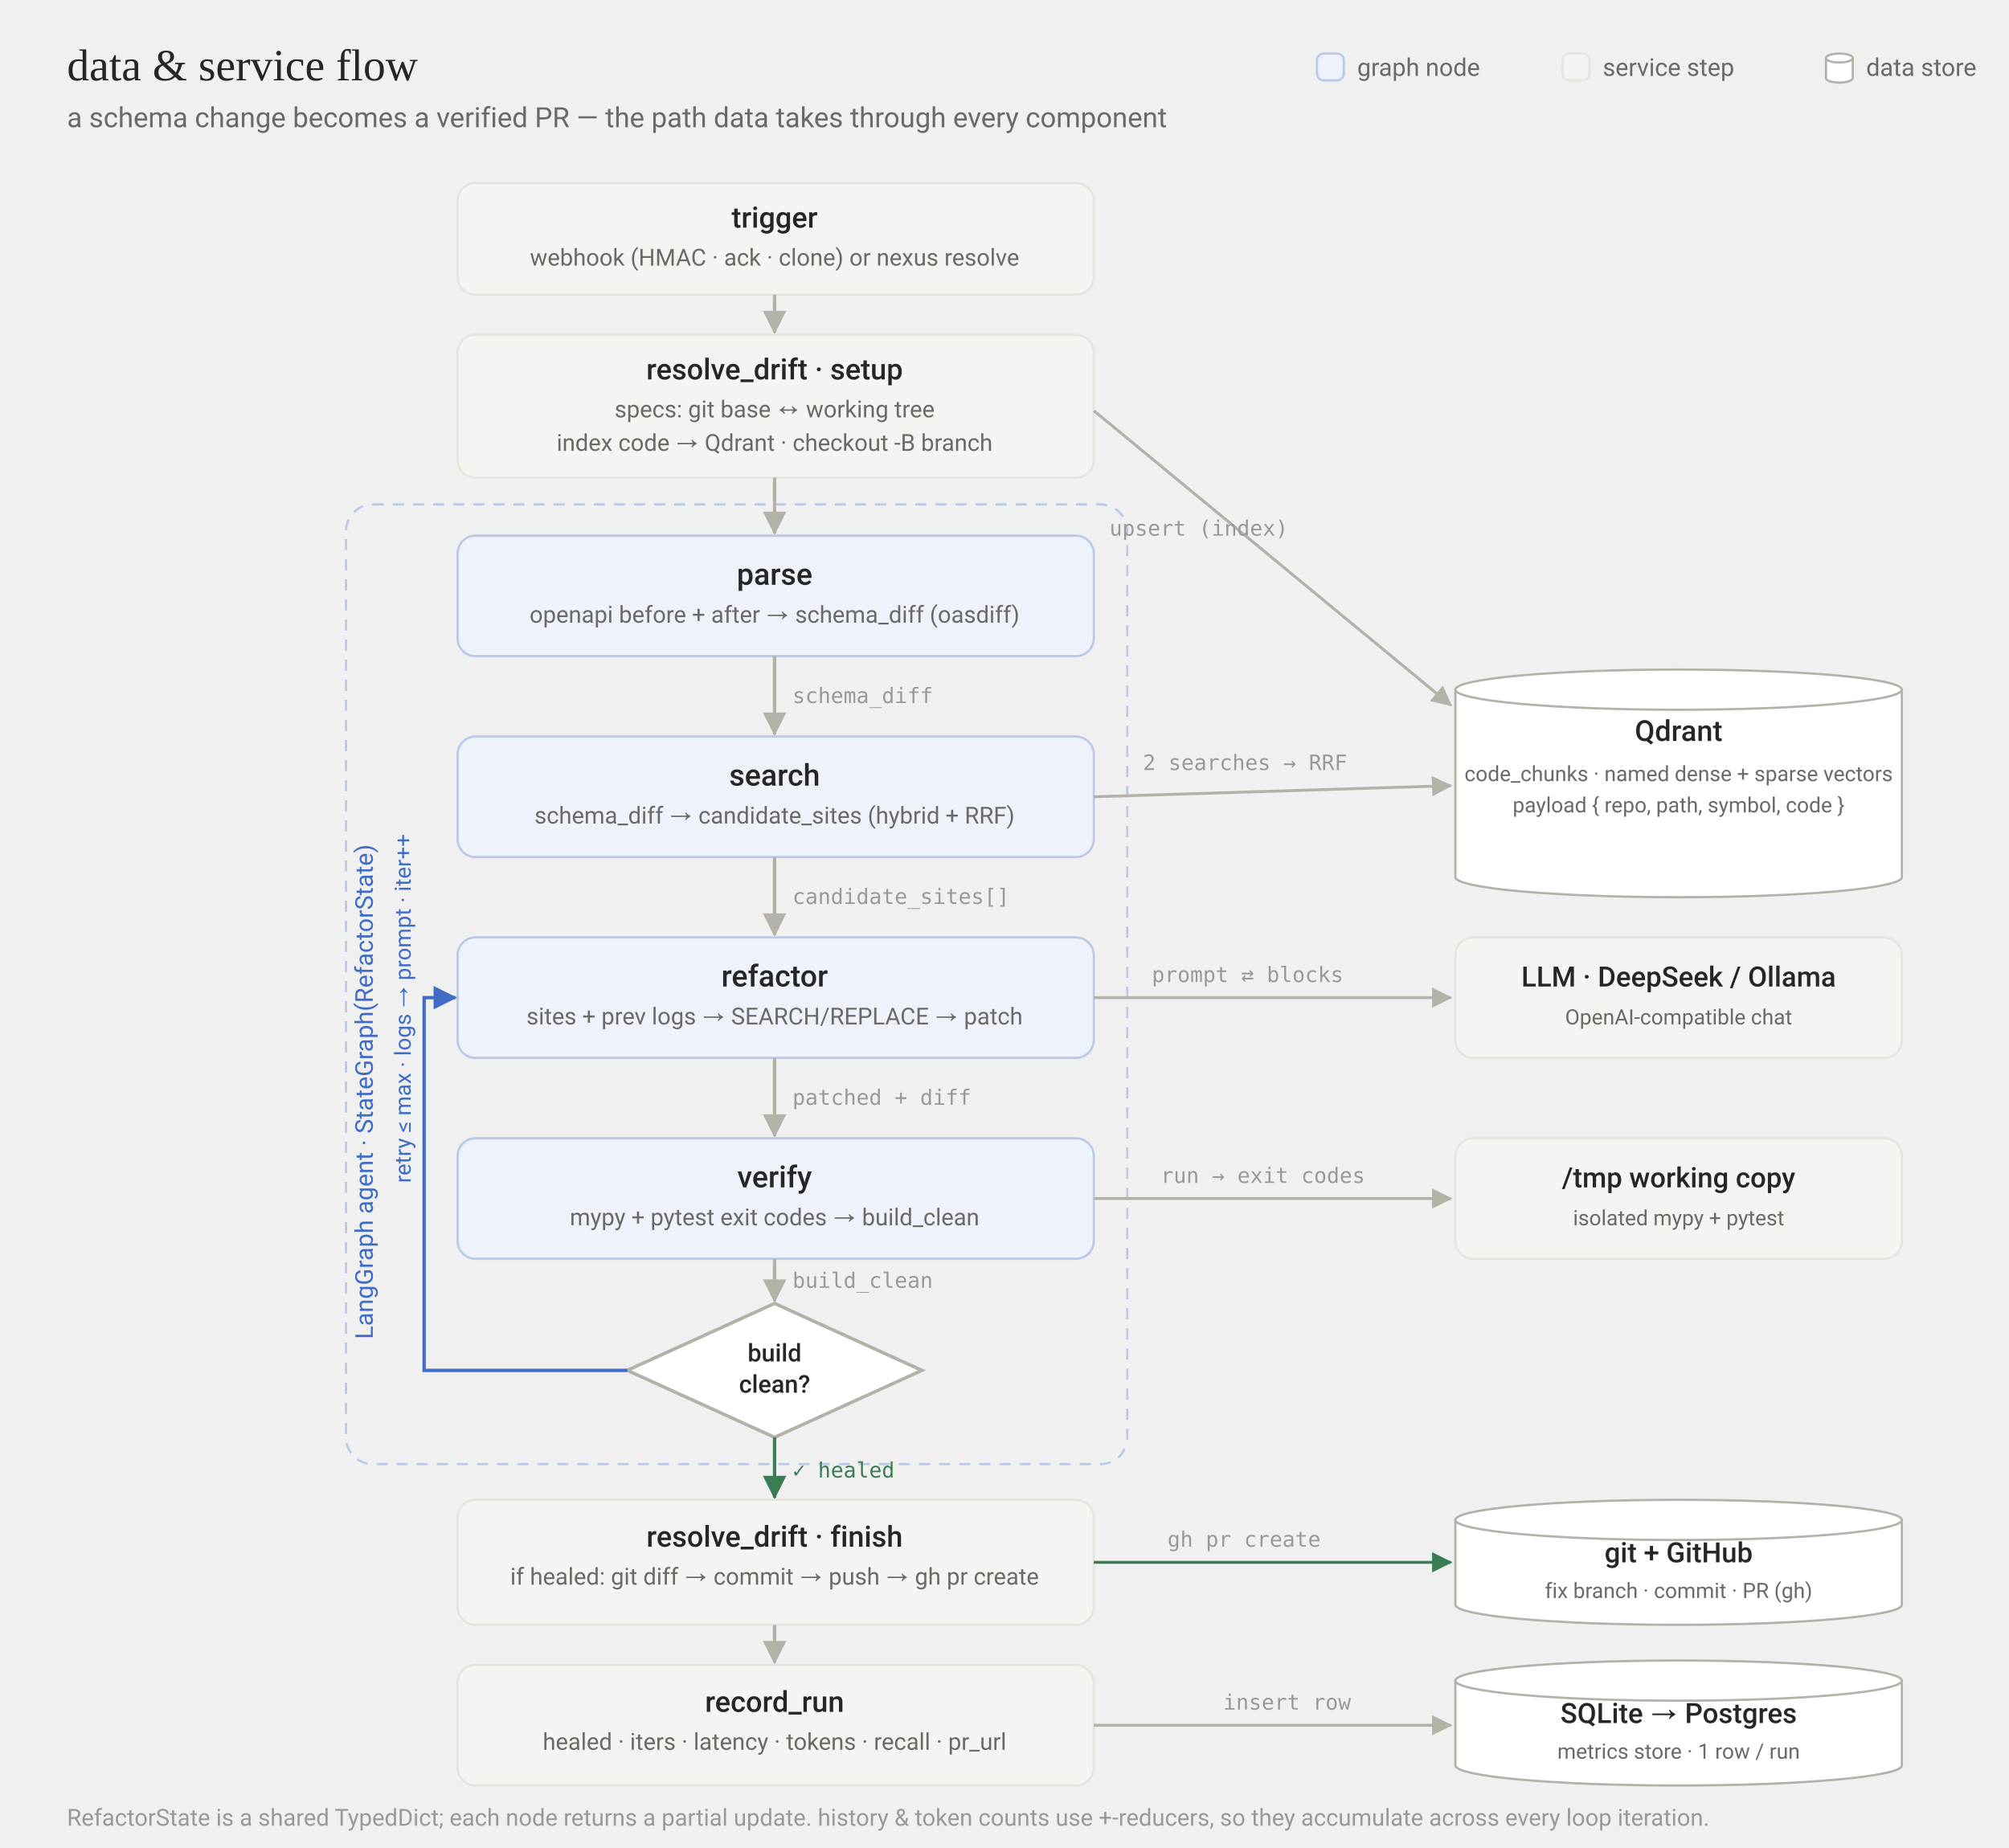
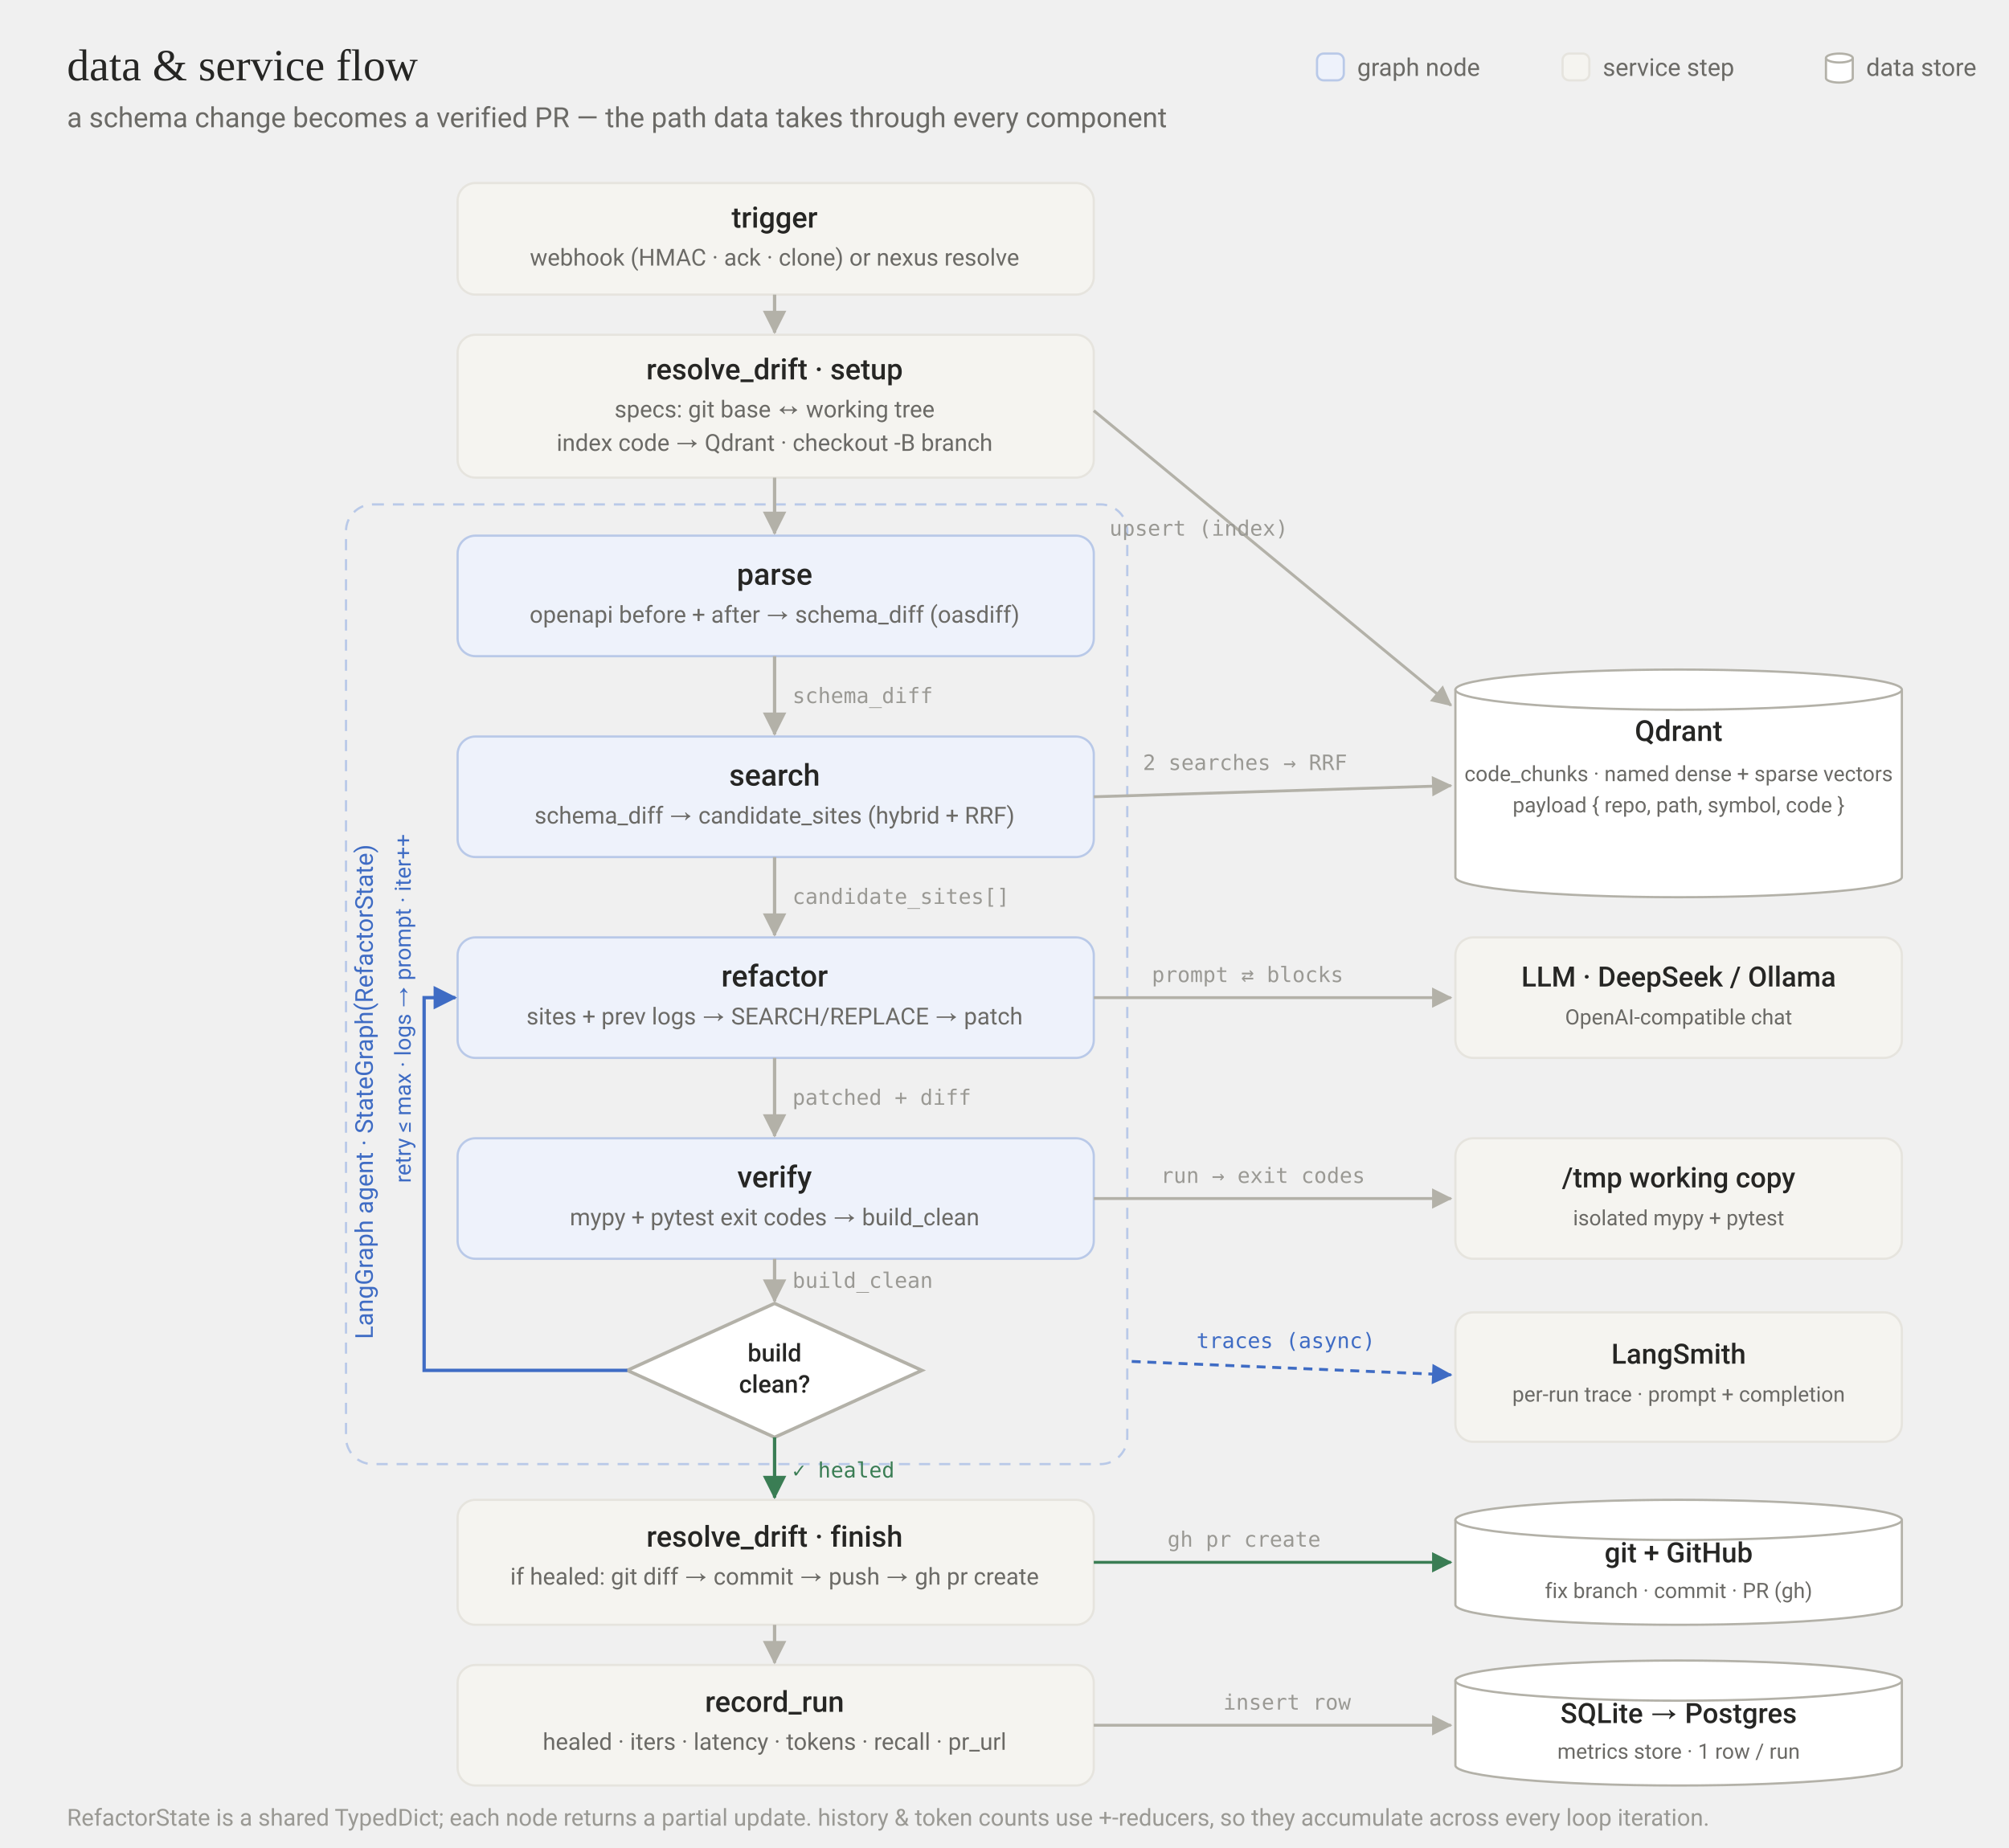
<svg xmlns="http://www.w3.org/2000/svg" viewBox="0 0 900 828" width="900" height="828" role="img">
  <style>
 text { font-family: system-ui, -apple-system, 'Segoe UI', Roboto, Helvetica, Arial, sans-serif; }
 .serif { font-family: Georgia, 'Times New Roman', serif; }
 .mono { font-family: ui-monospace, 'SF Mono', Menlo, Consolas, monospace; }
</style>
  <defs>
    <marker id="a" markerWidth="8" markerHeight="8" refX="6.5" refY="3.5" orient="auto">
      <path d="M0,0 L7,3.5 L0,7 Z" fill="#b3b1a8" />
    </marker>
    <marker id="ac" markerWidth="8" markerHeight="8" refX="6.5" refY="3.5" orient="auto">
      <path d="M0,0 L7,3.5 L0,7 Z" fill="#3f6cc4" />
    </marker>
    <marker id="ok" markerWidth="8" markerHeight="8" refX="6.5" refY="3.5" orient="auto">
      <path d="M0,0 L7,3.5 L0,7 Z" fill="#3a7d54" />
    </marker>
  </defs>
  <text x="30" y="36" class="serif" font-size="20" font-weight="500" fill="#262624">data &amp; service flow</text>
  <text x="30" y="57" font-size="12.5" fill="#6b6a66">a schema change becomes a verified PR — the path data takes through every component</text>
  <rect x="590" y="24" width="12" height="12" rx="3" fill="#eef2fb" stroke="#b9c9e8" />
  <text x="608" y="34" font-size="11" fill="#6b6a66">graph node</text>
  <rect x="700" y="24" width="12" height="12" rx="3" fill="#f5f4f0" stroke="#e6e4de" />
  <text x="718" y="34" font-size="11" fill="#6b6a66">service step</text>
  <path d="M818,26 L818,35 A6,2 0 0 0 830,35 L830,26" fill="#ffffff" stroke="#b3b1a8" />
  <ellipse cx="824" cy="26" rx="6" ry="2" fill="#ffffff" stroke="#b3b1a8" />
  <text x="836" y="34" font-size="11" fill="#6b6a66">data store</text>
  <rect x="155" y="226" width="350" height="430" rx="12" fill="none" stroke="#b9c9e8" stroke-dasharray="5 4" />
  <text x="167" y="600" font-size="11" fill="#3f6cc4" transform="rotate(-90 167 600)">LangGraph agent · StateGraph(RefactorState)</text>
  <rect x="205" y="82" width="285" height="50" rx="8" fill="#f5f4f0" stroke="#e6e4de" />
  <text x="347" y="102" text-anchor="middle" font-size="13" font-weight="500" fill="#262624">trigger</text>
  <text x="347" y="119" text-anchor="middle" font-size="10.5" fill="#6b6a66">webhook (HMAC · ack · clone)   or   nexus resolve</text>
  <rect x="205" y="150" width="285" height="64" rx="8" fill="#f5f4f0" stroke="#e6e4de" />
  <text x="347" y="170" text-anchor="middle" font-size="13" font-weight="500" fill="#262624">resolve_drift · setup</text>
  <text x="347" y="187" text-anchor="middle" font-size="10.5" fill="#6b6a66">specs: git base ↔ working tree</text>
  <text x="347" y="202" text-anchor="middle" font-size="10.5" fill="#6b6a66">index code → Qdrant · checkout -B branch</text>
  <rect x="205" y="240" width="285" height="54" rx="8" fill="#eef2fb" stroke="#b9c9e8" />
  <text x="347" y="262" text-anchor="middle" font-size="13.5" font-weight="500" fill="#262624">parse</text>
  <text x="347" y="279" text-anchor="middle" font-size="10.5" fill="#6b6a66">openapi before + after → schema_diff  (oasdiff)</text>
  <rect x="205" y="330" width="285" height="54" rx="8" fill="#eef2fb" stroke="#b9c9e8" />
  <text x="347" y="352" text-anchor="middle" font-size="13.5" font-weight="500" fill="#262624">search</text>
  <text x="347" y="369" text-anchor="middle" font-size="10.5" fill="#6b6a66">schema_diff → candidate_sites  (hybrid + RRF)</text>
  <rect x="205" y="420" width="285" height="54" rx="8" fill="#eef2fb" stroke="#b9c9e8" />
  <text x="347" y="442" text-anchor="middle" font-size="13.5" font-weight="500" fill="#262624">refactor</text>
  <text x="347" y="459" text-anchor="middle" font-size="10.5" fill="#6b6a66">sites + prev logs → SEARCH/REPLACE → patch</text>
  <rect x="205" y="510" width="285" height="54" rx="8" fill="#eef2fb" stroke="#b9c9e8" />
  <text x="347" y="532" text-anchor="middle" font-size="13.5" font-weight="500" fill="#262624">verify</text>
  <text x="347" y="549" text-anchor="middle" font-size="10.5" fill="#6b6a66">mypy + pytest exit codes → build_clean</text>
  <polygon points="347,584 413,614 347,644 281,614" fill="#ffffff" stroke="#b3b1a8" stroke-width="1.5" />
  <text x="347" y="610" text-anchor="middle" font-size="11" font-weight="500" fill="#262624">build</text>
  <text x="347" y="624" text-anchor="middle" font-size="11" font-weight="500" fill="#262624">clean?</text>
  <rect x="205" y="672" width="285" height="56" rx="8" fill="#f5f4f0" stroke="#e6e4de" />
  <text x="347" y="693" text-anchor="middle" font-size="13" font-weight="500" fill="#262624">resolve_drift · finish</text>
  <text x="347" y="710" text-anchor="middle" font-size="10.5" fill="#6b6a66">if healed: git diff → commit → push → gh pr create</text>
  <rect x="205" y="746" width="285" height="54" rx="8" fill="#f5f4f0" stroke="#e6e4de" />
  <text x="347" y="767" text-anchor="middle" font-size="13" font-weight="500" fill="#262624">record_run</text>
  <text x="347" y="784" text-anchor="middle" font-size="10.5" fill="#6b6a66">healed · iters · latency · tokens · recall · pr_url</text>
  <line x1="347" y1="132" x2="347" y2="149" stroke="#b3b1a8" stroke-width="1.5" marker-end="url(#a)" />
  <line x1="347" y1="214" x2="347" y2="239" stroke="#b3b1a8" stroke-width="1.5" marker-end="url(#a)" />
  <line x1="347" y1="294" x2="347" y2="329" stroke="#b3b1a8" stroke-width="1.5" marker-end="url(#a)" />
  <line x1="347" y1="384" x2="347" y2="419" stroke="#b3b1a8" stroke-width="1.5" marker-end="url(#a)" />
  <line x1="347" y1="474" x2="347" y2="509" stroke="#b3b1a8" stroke-width="1.5" marker-end="url(#a)" />
  <line x1="347" y1="564" x2="347" y2="583" stroke="#b3b1a8" stroke-width="1.5" marker-end="url(#a)" />
  <line x1="347" y1="644" x2="347" y2="671" stroke="#3a7d54" stroke-width="1.5" marker-end="url(#ok)" />
  <line x1="347" y1="728" x2="347" y2="745" stroke="#b3b1a8" stroke-width="1.5" marker-end="url(#a)" />
  <text x="355" y="315" class="mono" font-size="9.5" fill="#9a9994">schema_diff</text>
  <text x="355" y="405" class="mono" font-size="9.5" fill="#9a9994">candidate_sites[]</text>
  <text x="355" y="495" class="mono" font-size="9.5" fill="#9a9994">patched + diff</text>
  <text x="355" y="577" class="mono" font-size="9.5" fill="#9a9994">build_clean</text>
  <text x="355" y="662" class="mono" font-size="9.5" fill="#3a7d54">✓ healed</text>
  <polyline points="281,614 190,614 190,447 204,447" fill="none" stroke="#3f6cc4" stroke-width="1.5" marker-end="url(#ac)" />
  <text x="184" y="530" font-size="10" fill="#3f6cc4" transform="rotate(-90 184 530)">retry ≤ max · logs → prompt · iter++</text>
  <path d="M652,309 L652,393 A100,9 0 0 0 852,393 L852,309" fill="#ffffff" stroke="#b3b1a8" />
  <ellipse cx="752" cy="309" rx="100" ry="9" fill="#ffffff" stroke="#b3b1a8" />
  <text x="752" y="332" text-anchor="middle" font-size="13" font-weight="500" fill="#262624">Qdrant</text>
  <text x="752" y="350" text-anchor="middle" font-size="9.5" fill="#6b6a66">code_chunks · named dense + sparse vectors</text>
  <text x="752" y="364" text-anchor="middle" font-size="9.5" fill="#6b6a66">payload { repo, path, symbol, code }</text>
  <rect x="652" y="420" width="200" height="54" rx="8" fill="#f5f4f0" stroke="#e6e4de" />
  <text x="752" y="442" text-anchor="middle" font-size="12.5" font-weight="500" fill="#262624">LLM · DeepSeek / Ollama</text>
  <text x="752" y="459" text-anchor="middle" font-size="9.5" fill="#6b6a66">OpenAI-compatible chat</text>
  <rect x="652" y="510" width="200" height="54" rx="8" fill="#f5f4f0" stroke="#e6e4de" />
  <text x="752" y="532" text-anchor="middle" font-size="12.5" font-weight="500" fill="#262624">/tmp working copy</text>
  <text x="752" y="549" text-anchor="middle" font-size="9.5" fill="#6b6a66">isolated mypy + pytest</text>
  <path d="M652,681 L652,719 A100,9 0 0 0 852,719 L852,681" fill="#ffffff" stroke="#b3b1a8" />
  <ellipse cx="752" cy="681" rx="100" ry="9" fill="#ffffff" stroke="#b3b1a8" />
  <text x="752" y="700" text-anchor="middle" font-size="12.5" font-weight="500" fill="#262624">git + GitHub</text>
  <text x="752" y="716" text-anchor="middle" font-size="9.5" fill="#6b6a66">fix branch · commit · PR (gh)</text>
  <path d="M652,753 L652,791 A100,9 0 0 0 852,791 L852,753" fill="#ffffff" stroke="#b3b1a8" />
  <ellipse cx="752" cy="753" rx="100" ry="9" fill="#ffffff" stroke="#b3b1a8" />
  <text x="752" y="772" text-anchor="middle" font-size="12.5" font-weight="500" fill="#262624">SQLite → Postgres</text>
  <text x="752" y="788" text-anchor="middle" font-size="9.5" fill="#6b6a66">metrics store · 1 row / run</text>
  <line x1="490" y1="184" x2="650" y2="316" stroke="#b3b1a8" stroke-width="1.3" marker-end="url(#a)" />
  <text x="497" y="240" class="mono" font-size="9.5" fill="#9a9994">upsert (index)</text>
  <line x1="490" y1="357" x2="650" y2="352" stroke="#b3b1a8" stroke-width="1.3" marker-end="url(#a)" />
  <text x="512" y="345" class="mono" font-size="9.5" fill="#9a9994">2 searches → RRF</text>
  <line x1="490" y1="447" x2="650" y2="447" stroke="#b3b1a8" stroke-width="1.3" marker-end="url(#a)" />
  <text x="516" y="440" class="mono" font-size="9.5" fill="#9a9994">prompt ⇄ blocks</text>
  <line x1="490" y1="537" x2="650" y2="537" stroke="#b3b1a8" stroke-width="1.3" marker-end="url(#a)" />
  <text x="520" y="530" class="mono" font-size="9.5" fill="#9a9994">run → exit codes</text>
  <line x1="490" y1="700" x2="650" y2="700" stroke="#3a7d54" stroke-width="1.3" marker-end="url(#ok)" />
  <text x="523" y="693" class="mono" font-size="9.5" fill="#9a9994">gh pr create</text>
  <line x1="490" y1="773" x2="650" y2="773" stroke="#b3b1a8" stroke-width="1.3" marker-end="url(#a)" />
  <text x="548" y="766" class="mono" font-size="9.5" fill="#9a9994">insert row</text>
  <text x="30" y="818" font-size="10.5" fill="#9a9994">RefactorState is a shared TypedDict; each node returns a partial update. history &amp; token counts use +-reducers, so they accumulate across every loop iteration.</text>
+   <rect x="652" y="588" width="200" height="58" rx="8" fill="#f5f4f0" stroke="#e6e4de" />
+   <text x="752" y="611" text-anchor="middle" font-size="12.5" font-weight="500" fill="#262624">LangSmith</text>
+   <text x="752" y="628" text-anchor="middle" font-size="9.5" fill="#6b6a66">per-run trace · prompt + completion</text>
+   <line x1="507" y1="610" x2="650" y2="616" stroke="#3f6cc4" stroke-width="1.3" stroke-dasharray="4 3" marker-end="url(#ac)" />
+   <text x="536" y="604" class="mono" font-size="9.5" fill="#3f6cc4">traces (async)</text>
</svg>
